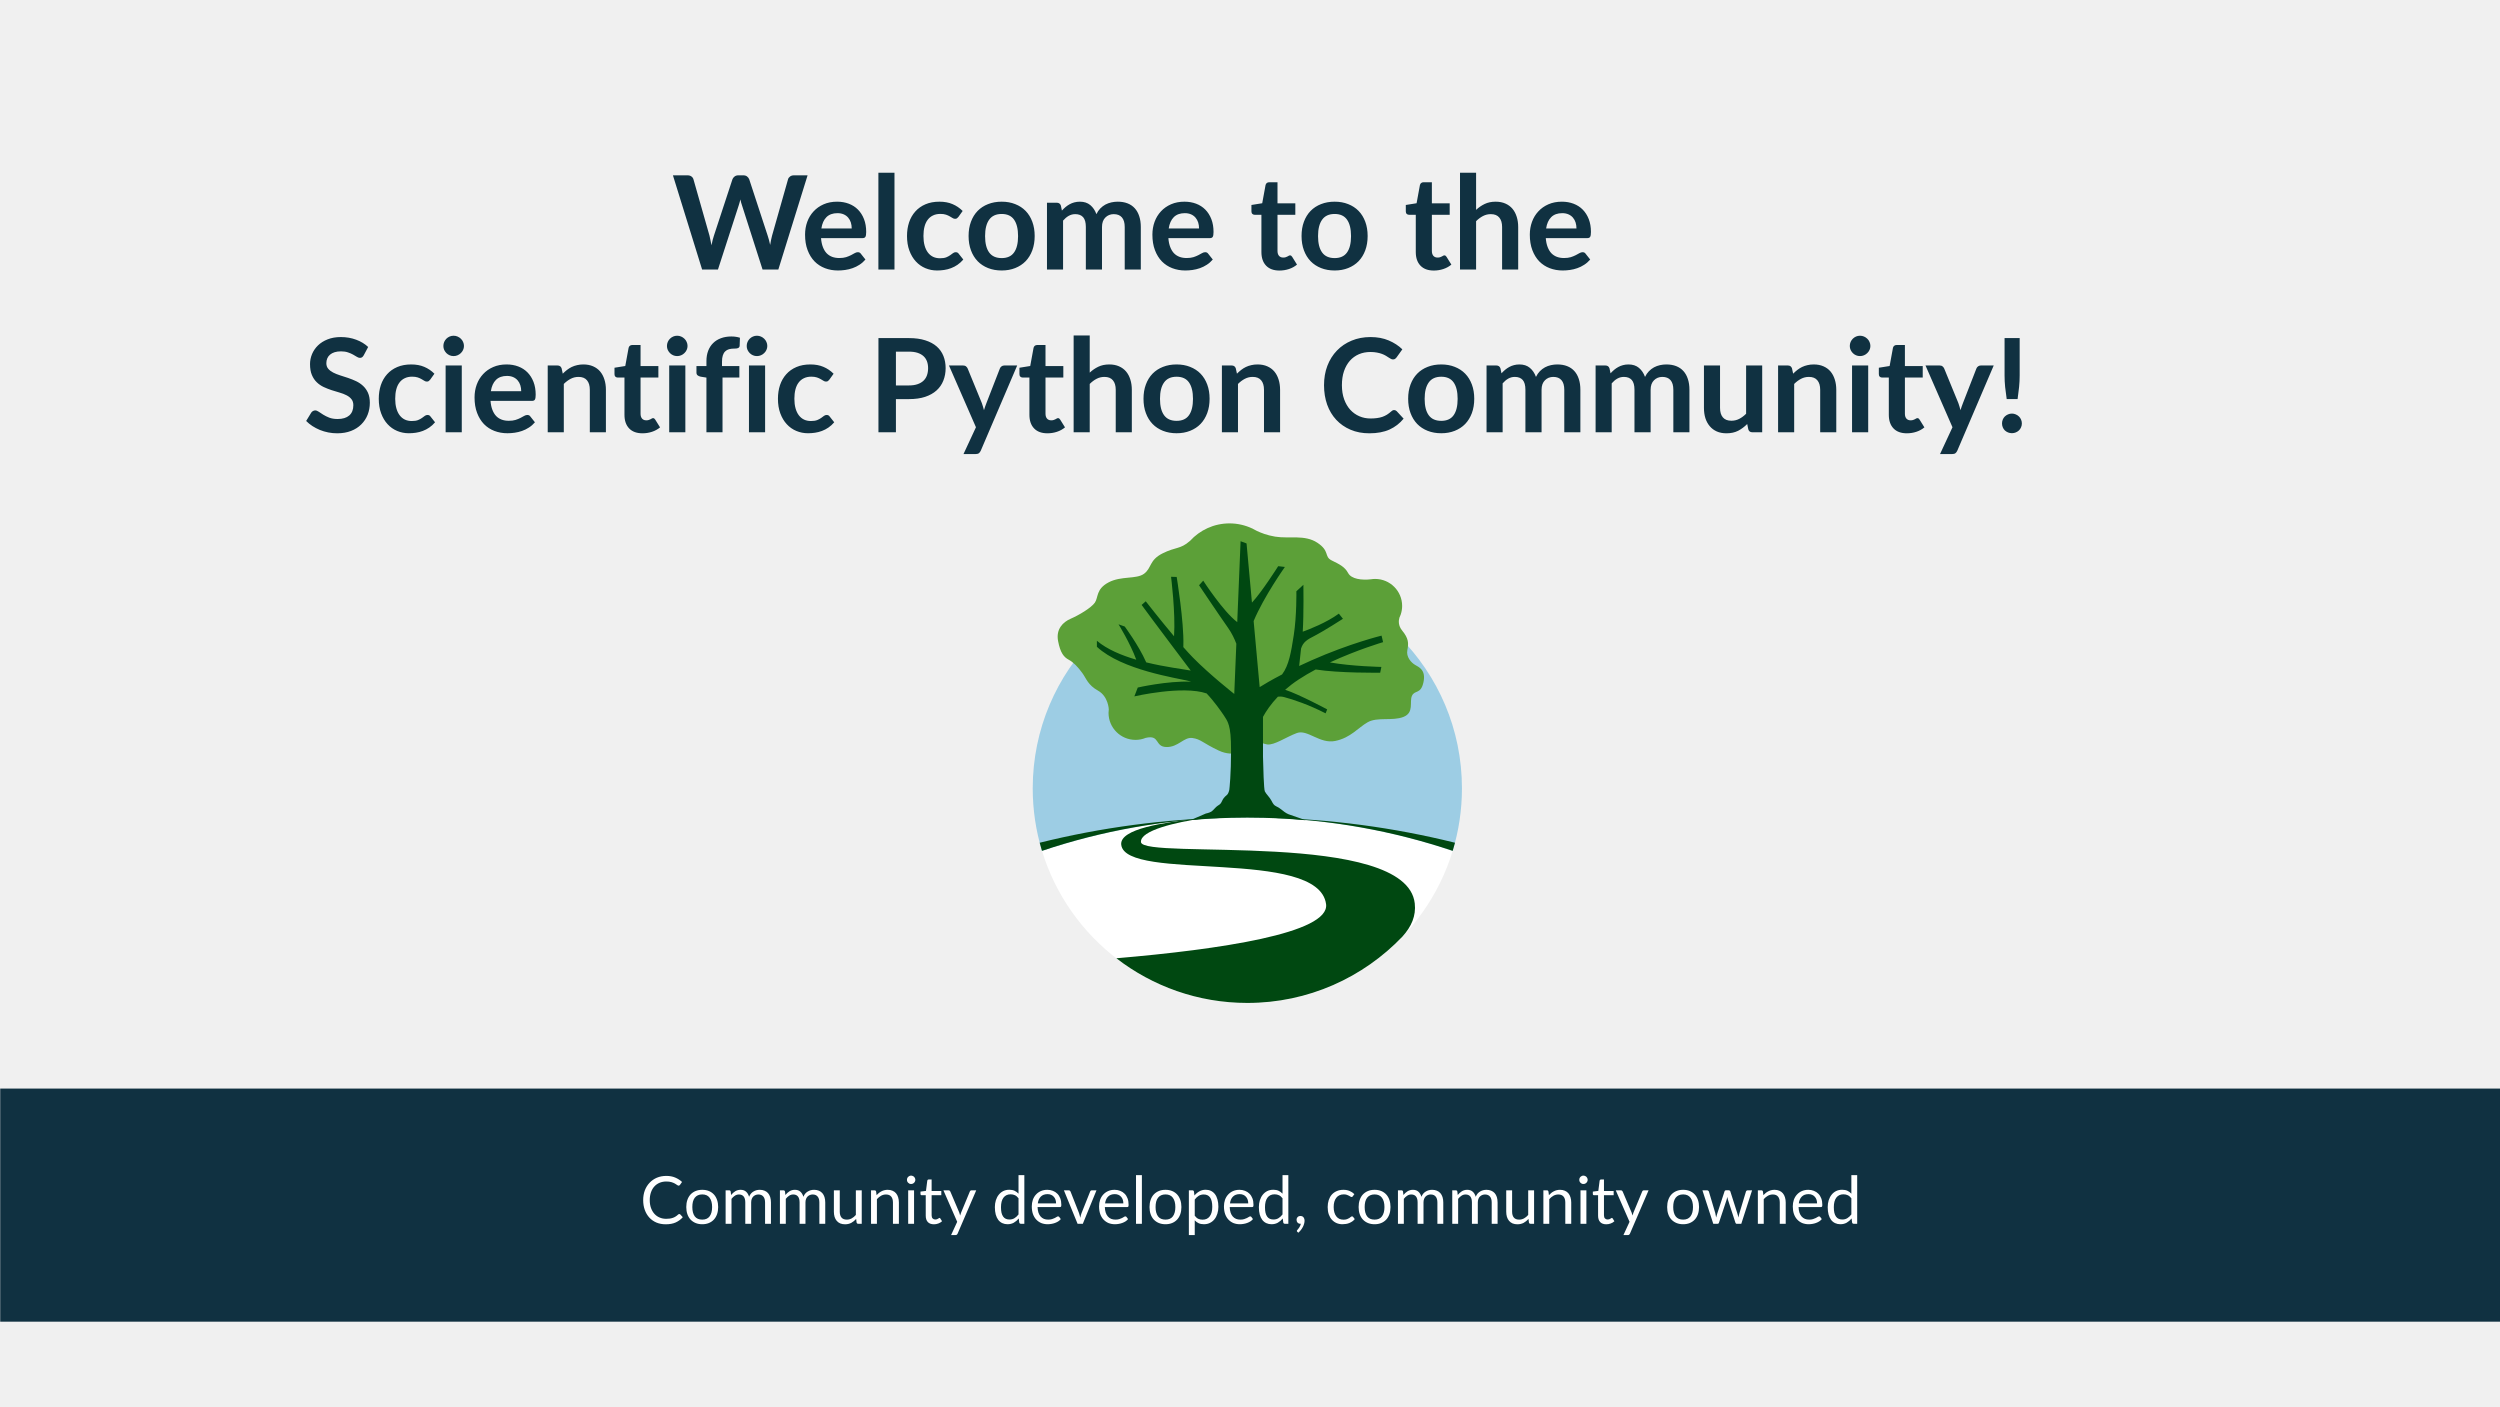
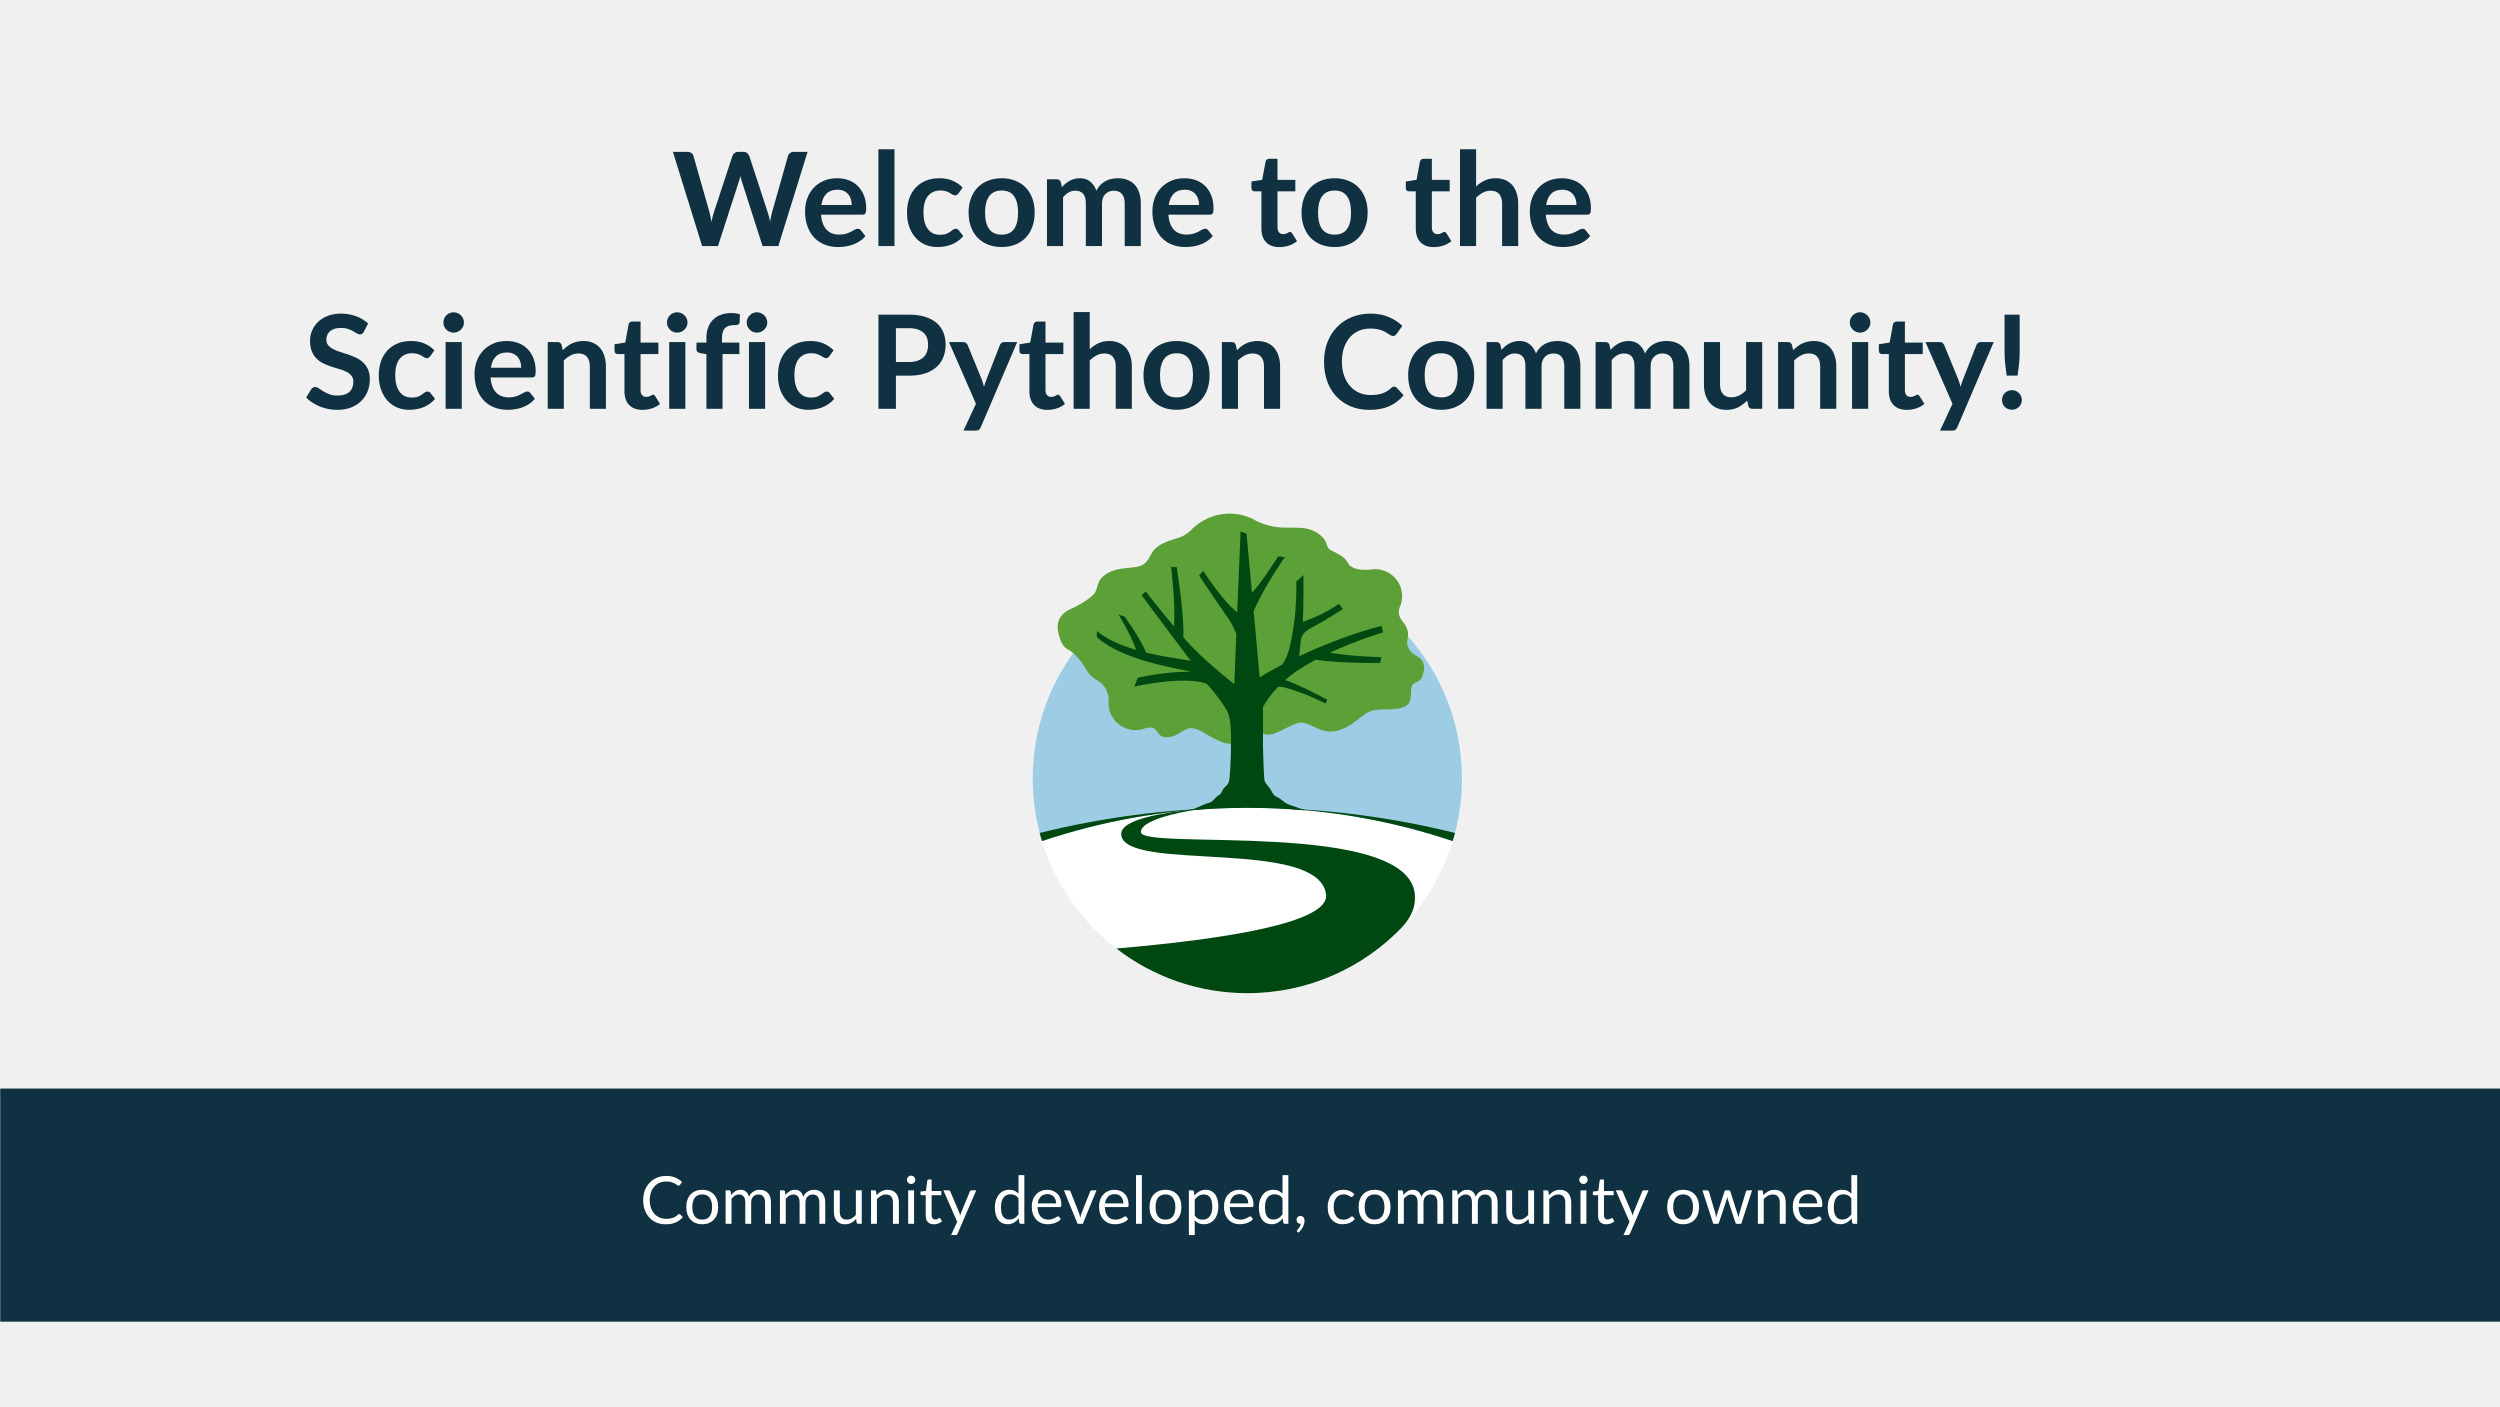
<svg xmlns="http://www.w3.org/2000/svg" width="677.333mm" height="381mm" viewBox="0 0 677.333 381" version="1.1" id="svg5">
  <defs id="defs2" />
  <g id="layer1" transform="translate(213.3521,42.15082)">
    <rect style="fill:#103141;fill-opacity:1;stroke:none;stroke-width:0.2" id="rect16095" width="677.33" height="63.155" x="-213.293" y="252.78" />
    <text xml:space="preserve" style="font-size:17.889px;line-height:1.25;font-family:Lato;-inkscape-font-specification:Lato;letter-spacing:0px;word-spacing:0px;fill:#ffffff;fill-opacity:1;stroke-width:0.671" x="-39.939" y="289.41" id="text34300">
      <tspan id="tspan34298" style="fill:#ffffff;fill-opacity:1;stroke-width:0.671" x="-39.939" y="289.41">Community developed, community owned</tspan>
    </text>
-     <text xml:space="preserve" style="font-size:35.278px;line-height:1.25;font-family:Lato;-inkscape-font-specification:Lato;letter-spacing:0px;word-spacing:0px;fill:#103141;fill-opacity:1;stroke-width:0.94" x="125.341" y="30.865" id="text6297">
-       <tspan id="tspan6295" style="font-weight:bold;font-size:35.278px;text-align:center;text-anchor:middle;fill:#103141;fill-opacity:1;stroke-width:0.94" x="125.341" y="30.865">Welcome to the</tspan>
-       <tspan style="font-weight:bold;font-size:35.278px;text-align:center;text-anchor:middle;fill:#103141;fill-opacity:1;stroke-width:0.94" x="125.341" y="74.962" id="tspan6299">Scientific Python Community!</tspan>
+     <text xml:space="preserve" style="font-size:35.278px;line-height:1.25;font-family:Lato;-inkscape-font-specification:Lato;letter-spacing:0px;word-spacing:0px;fill:#103141;fill-opacity:1;stroke-width:0.94" x="125.341" y="24.515" id="text6297">
+       <tspan id="tspan6295" style="font-weight:bold;font-size:35.278px;text-align:center;text-anchor:middle;fill:#103141;fill-opacity:1;stroke-width:0.94" x="125.341" y="24.515">Welcome to the</tspan>
+       <tspan style="font-weight:bold;font-size:35.278px;text-align:center;text-anchor:middle;fill:#103141;fill-opacity:1;stroke-width:0.94" x="125.341" y="68.612" id="tspan6299">Scientific Python Community!</tspan>
    </text>
-     <g id="g15905" transform="matrix(0.2279257,0,0,0.2279257,66.44563,99.6522)">
+     <g id="g15905" transform="matrix(0.2279257,0,0,0.2279257,66.44563,97.00637)">
      <g id="layer2" style="display:inline">
        <path class="st2" d="M 255.12,59.82 C 114.22,59.82 0,174.04 0,314.94 c 0,25.85 3.86,50.79 11.01,74.31 h 0.77 c 70.51,-23.63 145.59,-37.3 223.58,-39.27 6.57,-0.12 13.15,-0.25 19.75,-0.25 6.6,0 13.18,0.13 19.75,0.25 77.99,1.98 153.07,15.64 223.58,39.27 h 0.77 c 7.15,-23.51 11.01,-48.46 11.01,-74.31 C 510.23,174.04 396.01,59.82 255.12,59.82 Z" id="path19" />
      </g>
      <path class="st5" d="m 255.12,570.06 c 114.96,0 212.14,-76.05 244.03,-180.58 -70.71,-23.77 -146.03,-37.52 -224.27,-39.5 -6.57,-0.12 -13.15,-0.25 -19.75,-0.25 -6.6,0 -13.18,0.13 -19.75,0.25 -78.24,1.98 -153.56,15.73 -224.27,39.5 C 42.98,494 140.15,570.06 255.12,570.06 Z" id="path17" />
      <path class="st6" d="M 247.09,21.2" id="path31" />
      <g id="layer1-3" style="display:inline">
        <path class="st0" d="m 454.13,451.7 c -9.9,-87.97 -323.35,-51.53 -325.44,-72.8 -1.37,-13.95 42.3,-23.82 73.63,-28.32 -2.47,0.18 -4.94,0.37 -7.41,0.56 -38.08,4.25 -91.74,11.84 -89.7,30.78 4.79,44.57 234.57,3.16 243.5,70.69 4.58,34.58 -126.84,53.88 -249.31,64.33 43.09,33.26 97.07,53.1 155.72,53.1 72.51,0 137.9,-30.3 184.35,-78.87 10.72,-11.87 16.33,-24.66 14.66,-39.47 z" id="path29" />
      </g>
      <g id="layer5" style="display:inline">
        <g id="g27" transform="translate(-161.67,-98.25)">
          <path class="st0" d="m 660.88,487.5 c 0.97,-3.19 1.89,-6.4 2.74,-9.65 -72.91,-18.11 -148.92,-28.39 -227.08,-29.87 78.27,1.98 153.61,15.73 224.34,39.52 z" id="path23" />
          <path class="st0" d="m 172.69,487.5 c 70.73,-23.78 146.07,-37.54 224.34,-39.52 -78.16,1.48 -154.16,11.76 -227.08,29.87 0.85,3.24 1.77,6.45 2.74,9.65 z" id="path25" />
        </g>
      </g>
      <g id="layer4" style="display:inline">
        <path class="st1" d="m 454.52,168.2 c -4.6,-2.68 -10.84,-9.42 -9.19,-17.62 1.65,-8.2 1.53,-13.79 -6.19,-23.21 -4.73,-5.77 -4.3,-11.59 -3.26,-15.24 0.59,-1.2 1.1,-2.44 1.54,-3.72 0.01,-0.01 0.02,-0.04 0.02,-0.04 h -0.01 c 1.09,-3.22 1.7,-6.66 1.7,-10.25 0,-17.72 -14.37,-32.09 -32.09,-32.09 -0.5,0 -0.99,0.05 -1.48,0.07 -0.4,-0.02 -0.81,-0.01 -1.23,0.05 -0.04,0.01 -0.08,0.01 -0.13,0.02 -0.73,0.06 -1.45,0.17 -2.16,0.28 -10.98,1.25 -23.24,-0.24 -27.1,-7.4 C 370.82,51.39 364.36,48.5 355.26,43.96 346.16,39.42 353.4,33.01 338.43,23.05 323.45,13.09 304.77,18.45 288.3,15.77 278.65,14.2 270.97,11.13 266.23,8.85 264.7,7.95 263.13,7.12 261.52,6.34 261.18,6.14 261,6.02 261,6.02 l -0.1,0.02 C 252.71,2.21 243.61,0 233.97,0 c -18.61,0 -35.3,8.03 -46.95,20.76 -0.1,0.08 -0.21,0.15 -0.31,0.24 -11.48,10.01 -16.38,6.63 -32.41,14.68 -16.03,8.05 -12.69,17.23 -21.89,24.13 -9.19,6.89 -27.19,2.3 -42.3,10.34 -15.11,8.04 -11.93,17.92 -16.3,24.13 -4.37,6.2 -19.15,14.94 -28.53,18.98 -9.38,4.04 -17.81,12.43 -15.13,26.58 2.68,14.15 6.89,19.17 12.64,22.23 5.74,3.06 11.09,8.86 16.09,15.7 5,6.85 6.51,14.17 18.77,21.06 12.26,6.89 12.77,22.18 12.77,22.18 L 90.43,221 c -0.19,1.39 -0.31,2.81 -0.31,4.25 0,17.72 14.37,32.09 32.09,32.09 4.28,0 8.36,-0.85 12.09,-2.38 0.02,0 0.03,0 0.05,-0.01 17.25,-4 10.32,10.51 24.49,10.89 14.17,0.38 20.81,-12.19 31.02,-10.72 10.21,1.46 11.87,5.74 31.15,14.87 19.28,9.13 31.73,-1.79 31.73,-1.79 l 6.83,-14.62 c 0,0 10.72,8.04 19.15,9.19 8.43,1.15 22.57,-8.88 35.25,-13.56 12.68,-4.68 27.18,13.18 45.58,9.42 18.41,-3.76 27.17,-15.77 38.66,-22.28 11.49,-6.51 29.49,-1.15 42.48,-6.3 12.99,-5.15 6.82,-17.83 10.1,-25.07 3.28,-7.24 10.55,-1.51 13.68,-16.13 3.14,-14.58 -5.36,-17.97 -9.95,-20.65 z" id="path21" />
      </g>
      <g id="layer3" style="display:inline">
        <path class="st0" d="m 416.49,141.16 -1.83,-7.75 c 0,0 -37.87,9.23 -83.38,29.43 -5.17,2.29 -10.01,4.52 -14.55,6.66 0.49,-4.64 1.29,-12.11 2.23,-20.69 2.44,-7.76 7.24,-10.67 16.16,-15.2 10.74,-5.45 33.64,-20.21 33.64,-20.21 l -4.86,-6.12 c -14.66,10.72 -35.11,18.65 -42.93,21.46 1.35,-21.54 0.79,-55.72 0.79,-55.72 l -8.35,7.64 c 0,0 0.49,29.03 -3.12,52.23 -3.13,20.09 -5.73,35.92 -13.89,46.66 -12.81,6.66 -21.6,11.9 -26.62,15.06 l -7.17,-78.5 c 12.04,-28.93 37.14,-64.33 37.14,-64.33 l -7.95,-0.92 c 0,0 -19.48,30.8 -31.2,43.3 l -6.42,-70.33 -7.09,-2.63 -3.98,96.17 c -16.77,-12.63 -40.45,-49.3 -40.45,-49.3 l -4.93,5.46 c 0,0 22.38,33.43 34.46,50.63 4.54,6.45 7.68,13.11 9.85,18.91 l -2.47,59.71 -0.05,-0.08 c 0,0 -29.44,-23.12 -49.23,-43.38 -3.37,-3.45 -7.21,-7.65 -11.27,-12.26 l 0.06,-2.28 c 0.84,-27.34 -7.94,-81.12 -7.94,-81.12 l -6.7,-0.18 c 0,0 5.45,42.98 3.55,70.72 -16.92,-20.12 -33.63,-41.6 -33.63,-41.6 l -4.9,4.32 c 0.17,0.51 23.51,31.72 35.65,47.86 8.16,10.85 17.49,23.23 22.72,30.18 -8.51,-1.66 -29.94,-4.12 -52.92,-9.76 l -0.34,-0.75 c -8.4,-19.12 -25.19,-41.86 -25.19,-41.86 l -7.37,-2.61 c 0,0 14.02,22.66 21.07,42.05 -17.45,-5.12 -34.67,-12.27 -46.8,-22.49 v 7.15 c 30.03,27.87 94.91,36.98 110.23,40.9 0.56,0.14 1.12,0.33 1.69,0.53 -28.82,-0.98 -63.34,7.01 -63.34,7.01 l -4.04,10.5 c 0,0 57.3,-13.27 85.88,-3.51 9.24,9.73 17.36,21.47 20.61,26.32 2.17,3.26 3.94,6 5.28,9.82 l -0.09,0.02 c 0.21,0.51 0.42,1.04 0.61,1.58 1.75,5.89 2.65,14.4 2.65,30.14 0,28.11 -1.89,45.75 -2.07,46.67 -0.64,2.8 -1.55,5.08 -2.89,6.17 -3.62,2.96 -4.63,4.78 -5.91,7.5 -1.27,2.72 -2.11,3.58 -4.78,5.14 -2.67,1.56 -5.15,5.4 -7.6,7 -2.45,1.61 -6.81,2.44 -6.81,2.44 l -17.98,7.75 h 0.18 c 15.69,-1.37 31.52,-2.27 47.47,-2.67 6.57,-0.12 13.15,-0.25 19.75,-0.25 6.6,0 13.18,0.13 19.75,0.25 16.72,0.42 33.3,1.39 49.73,2.87 -5.64,-1.93 -18.13,-6.22 -20.58,-7.16 -3.19,-1.21 -6.99,-4.36 -8.75,-5.81 -1.76,-1.45 -3.63,-2.55 -6.05,-3.71 -2.42,-1.16 -3.46,-2.69 -5.47,-6.63 -2.01,-3.94 -6.28,-7.79 -7.82,-10.98 -1.24,-2.58 -1.9,-28.48 -2.2,-41.12 l -0.01,-47.48 c 3.66,-6.71 9.29,-15.14 17.75,-24.01 2.12,-0.28 4.57,-0.21 7.36,0.52 10.82,2.81 29.06,8.97 49.33,19.3 l 1.86,-4.69 c 0,0 -32.36,-17.44 -49.95,-23.34 4.7,-4.11 10.03,-8.23 16.1,-12.23 6.37,-4.19 13.2,-8.16 20.18,-11.87 27.43,4.48 76.69,3.84 76.69,3.84 l 1.41,-6.88 c 0,0 -34.64,-0.64 -61.16,-5.34 32.44,-15.07 63.2,-24.12 63.2,-24.12 z" id="path33" />
      </g>
    </g>
  </g>
  <style type="text/css" id="style2">
	.st0{fill:#004811;}
	.st1{fill:#5CA038;}
	.st2{fill:#9DCDE4;}
	.st3{font-family:'MyriadPro-Regular';}
	.st4{font-size:12px;}
	.st5{fill:#FFFFFF;}
	.st6{fill:none;stroke:#E52525;stroke-width:0.1;stroke-miterlimit:10;}
</style>
</svg>
